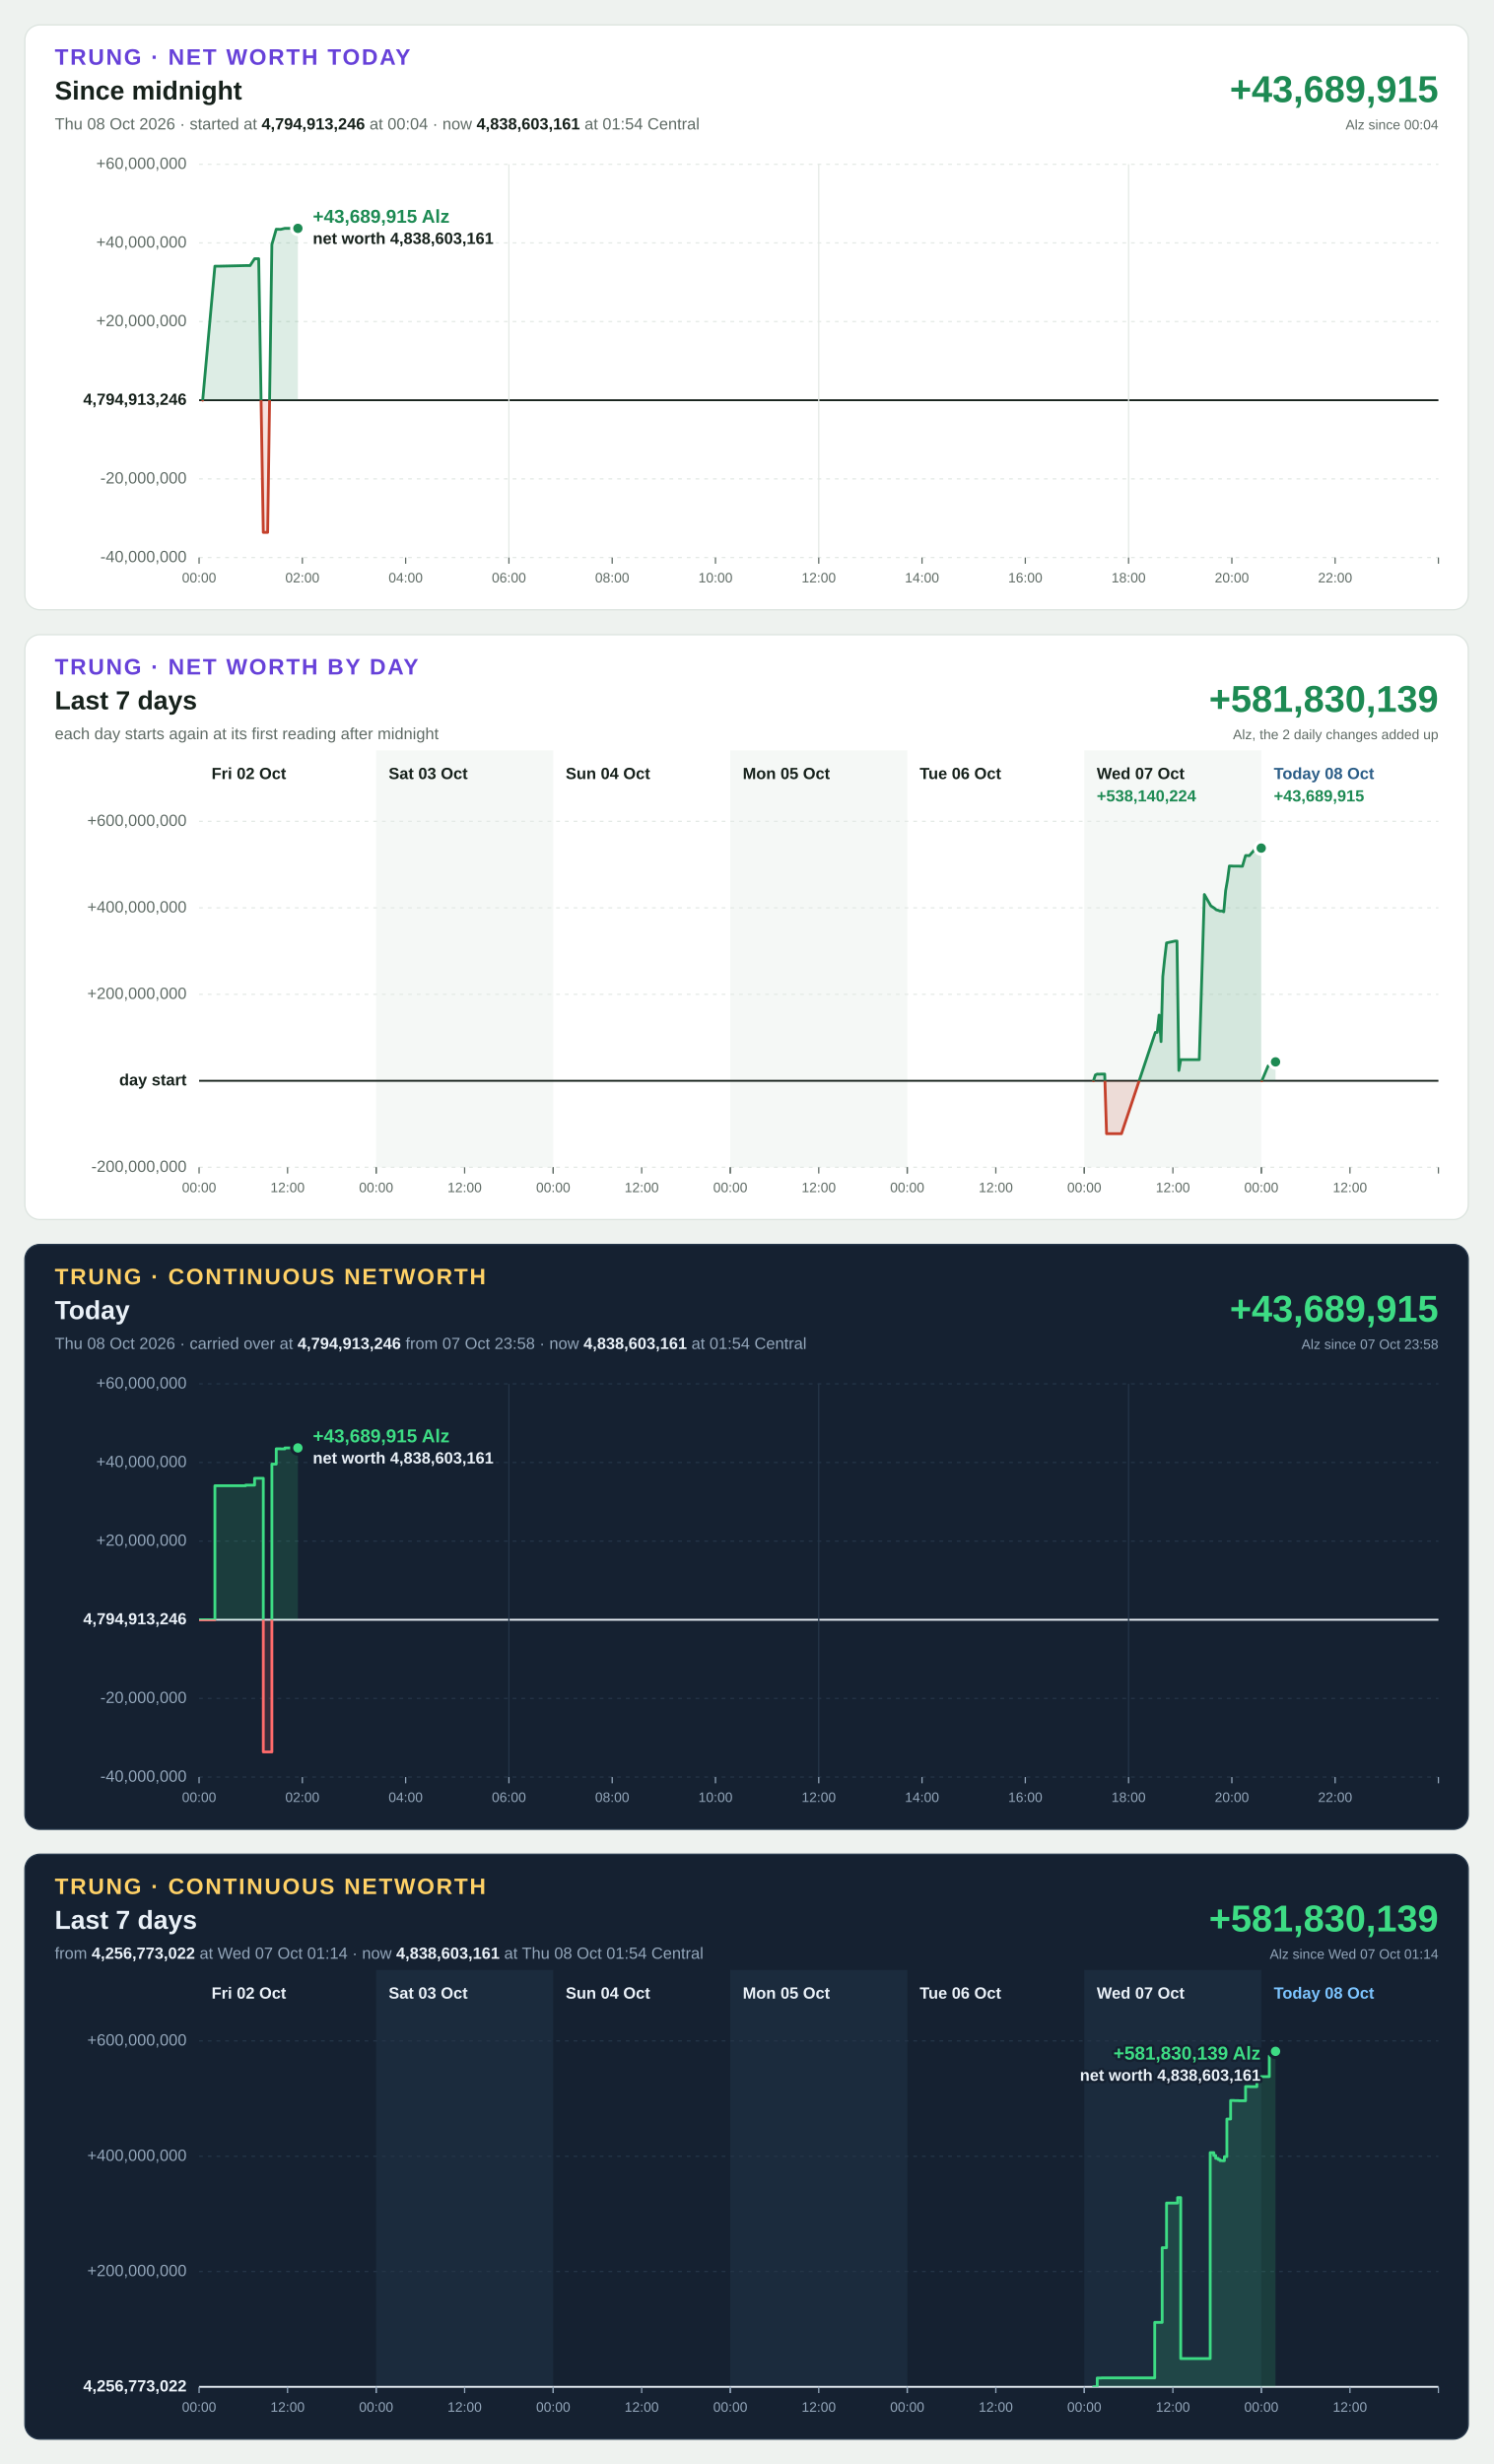
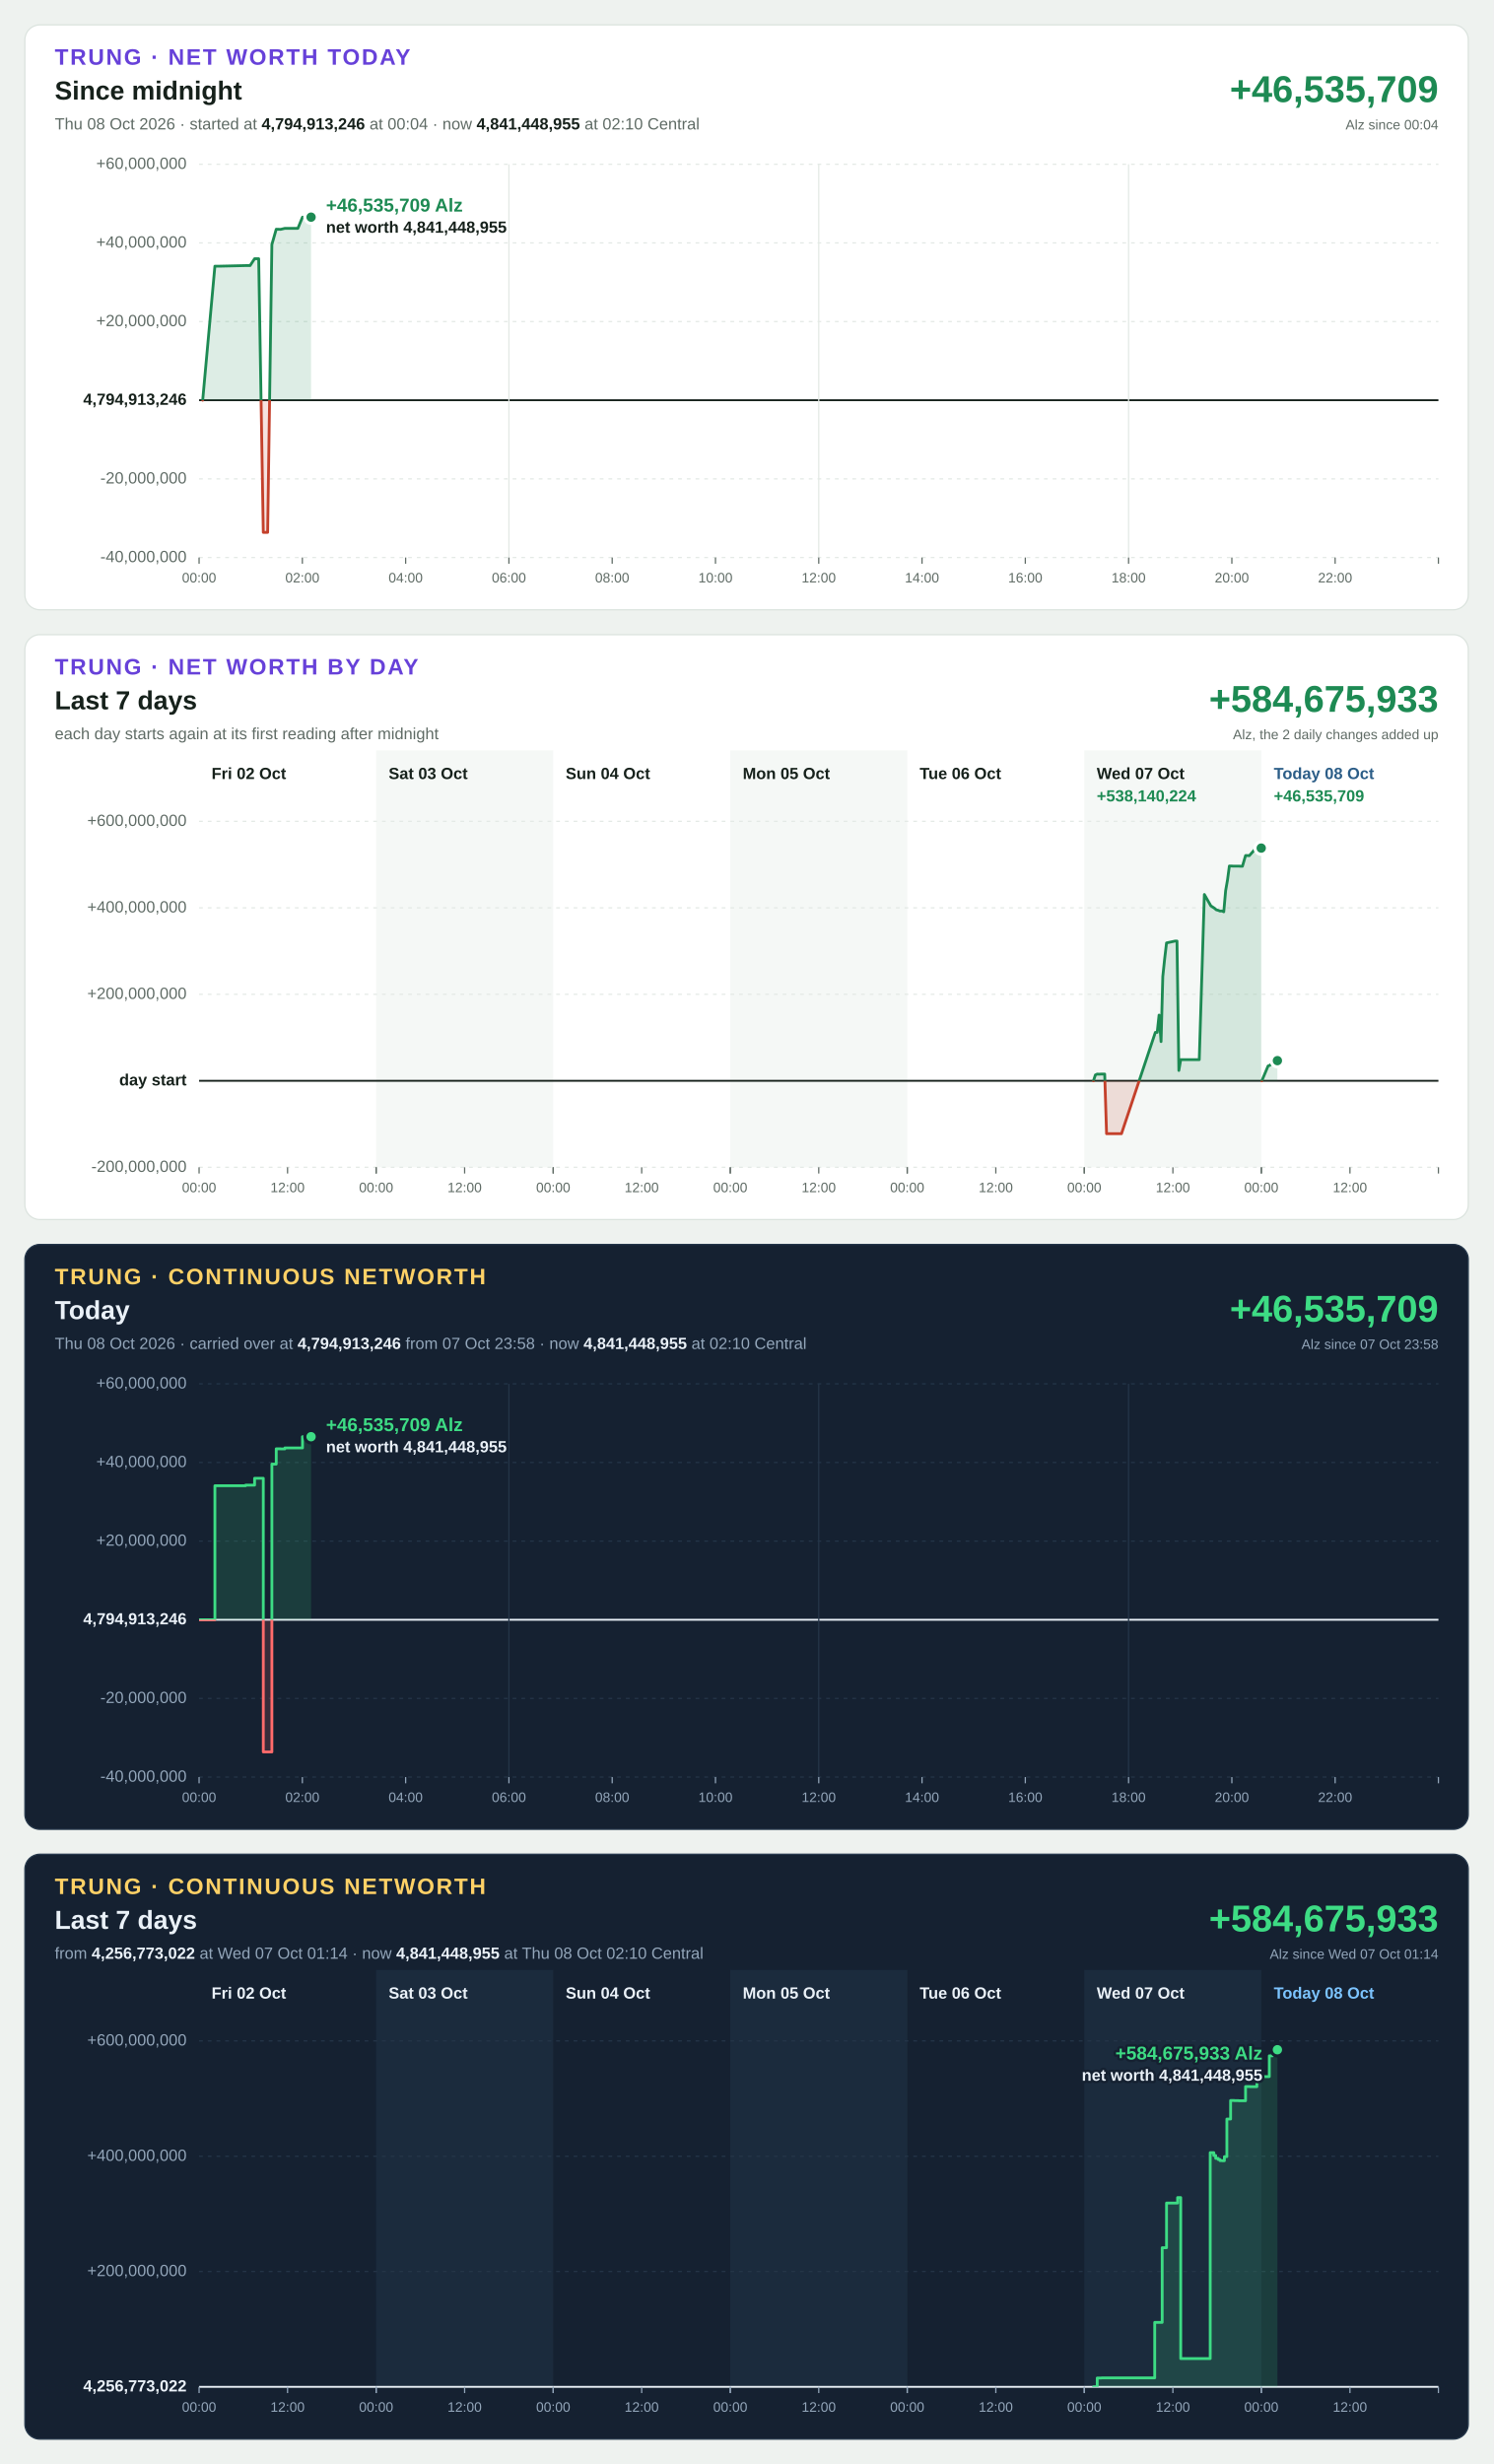
<svg xmlns="http://www.w3.org/2000/svg" width="1200" height="1980" viewBox="0 0 1200 1980" font-family="Segoe UI, Helvetica Neue, Arial, sans-serif" font-size="13" style="font-variant-numeric: tabular-nums">
  <rect width="1200" height="1980" fill="#eef2ef" />
  <g transform="translate(20,20)">
    <rect width="1160" height="470" rx="12" fill="#ffffff" stroke="#dbe3de" />
    <text x="24" y="32" font-size="18" font-weight="700" letter-spacing="1.4" fill="#6741d9">TRUNG · NET WORTH TODAY</text>
    <text x="24" y="60" font-size="21" font-weight="700" fill="#16211b">Since midnight</text>
-     <text x="24" y="84" fill="#5f6b65">Thu 08 Oct 2026 · started at <tspan font-weight="700" fill="#16211b">4,794,913,246</tspan> at 00:04 · now <tspan font-weight="700" fill="#16211b">4,838,603,161</tspan> at 01:54 Central</text>
-     <text x="1136" y="62" font-size="30" font-weight="700" text-anchor="end" fill="#1d8a53">+43,689,915</text>
+     <text x="24" y="84" fill="#5f6b65">Thu 08 Oct 2026 · started at <tspan font-weight="700" fill="#16211b">4,794,913,246</tspan> at 00:04 · now <tspan font-weight="700" fill="#16211b">4,841,448,955</tspan> at 02:10 Central</text>
+     <text x="1136" y="62" font-size="30" font-weight="700" text-anchor="end" fill="#1d8a53">+46,535,709</text>
    <text x="1136" y="84" font-size="11" text-anchor="end" fill="#5f6b65">Alz since 00:04</text>
    <line x1="140" x2="1136" y1="428.0" y2="428.0" stroke="#e3e9e5" stroke-width="1" stroke-dasharray="3 4" />
    <text x="130" y="428.0" text-anchor="end" dominant-baseline="middle" font-weight="400" fill="#5f6b65">-40,000,000</text>
    <line x1="140" x2="1136" y1="364.8" y2="364.8" stroke="#e3e9e5" stroke-width="1" stroke-dasharray="3 4" />
    <text x="130" y="364.8" text-anchor="end" dominant-baseline="middle" font-weight="400" fill="#5f6b65">-20,000,000</text>
    <line x1="140" x2="1136" y1="301.6" y2="301.6" stroke="#16211b" stroke-width="1.5" />
    <text x="130" y="301.6" text-anchor="end" dominant-baseline="middle" font-weight="700" fill="#16211b">4,794,913,246</text>
    <line x1="140" x2="1136" y1="238.4" y2="238.4" stroke="#e3e9e5" stroke-width="1" stroke-dasharray="3 4" />
    <text x="130" y="238.4" text-anchor="end" dominant-baseline="middle" font-weight="400" fill="#5f6b65">+20,000,000</text>
    <line x1="140" x2="1136" y1="175.2" y2="175.2" stroke="#e3e9e5" stroke-width="1" stroke-dasharray="3 4" />
    <text x="130" y="175.2" text-anchor="end" dominant-baseline="middle" font-weight="400" fill="#5f6b65">+40,000,000</text>
    <line x1="140" x2="1136" y1="112.0" y2="112.0" stroke="#e3e9e5" stroke-width="1" stroke-dasharray="3 4" />
    <text x="130" y="112.0" text-anchor="end" dominant-baseline="middle" font-weight="400" fill="#5f6b65">+60,000,000</text>
    <line x1="140.0" x2="140.0" y1="428" y2="433" stroke="#5f6b65" stroke-width="1" />
    <text x="140.0" y="448" font-size="11" text-anchor="middle" fill="#5f6b65">00:00</text>
    <line x1="223.0" x2="223.0" y1="428" y2="433" stroke="#5f6b65" stroke-width="1" />
    <text x="223.0" y="448" font-size="11" text-anchor="middle" fill="#5f6b65">02:00</text>
    <line x1="306.0" x2="306.0" y1="428" y2="433" stroke="#5f6b65" stroke-width="1" />
    <text x="306.0" y="448" font-size="11" text-anchor="middle" fill="#5f6b65">04:00</text>
    <line x1="389.0" x2="389.0" y1="112" y2="428" stroke="#e3e9e5" stroke-width="1" />
    <line x1="389.0" x2="389.0" y1="428" y2="433" stroke="#5f6b65" stroke-width="1" />
    <text x="389.0" y="448" font-size="11" text-anchor="middle" fill="#5f6b65">06:00</text>
    <line x1="472.0" x2="472.0" y1="428" y2="433" stroke="#5f6b65" stroke-width="1" />
    <text x="472.0" y="448" font-size="11" text-anchor="middle" fill="#5f6b65">08:00</text>
    <line x1="555.0" x2="555.0" y1="428" y2="433" stroke="#5f6b65" stroke-width="1" />
    <text x="555.0" y="448" font-size="11" text-anchor="middle" fill="#5f6b65">10:00</text>
    <line x1="638.0" x2="638.0" y1="112" y2="428" stroke="#e3e9e5" stroke-width="1" />
    <line x1="638.0" x2="638.0" y1="428" y2="433" stroke="#5f6b65" stroke-width="1" />
    <text x="638.0" y="448" font-size="11" text-anchor="middle" fill="#5f6b65">12:00</text>
    <line x1="721.0" x2="721.0" y1="428" y2="433" stroke="#5f6b65" stroke-width="1" />
    <text x="721.0" y="448" font-size="11" text-anchor="middle" fill="#5f6b65">14:00</text>
    <line x1="804.0" x2="804.0" y1="428" y2="433" stroke="#5f6b65" stroke-width="1" />
    <text x="804.0" y="448" font-size="11" text-anchor="middle" fill="#5f6b65">16:00</text>
    <line x1="887.0" x2="887.0" y1="112" y2="428" stroke="#e3e9e5" stroke-width="1" />
    <line x1="887.0" x2="887.0" y1="428" y2="433" stroke="#5f6b65" stroke-width="1" />
    <text x="887.0" y="448" font-size="11" text-anchor="middle" fill="#5f6b65">18:00</text>
    <line x1="970.0" x2="970.0" y1="428" y2="433" stroke="#5f6b65" stroke-width="1" />
    <text x="970.0" y="448" font-size="11" text-anchor="middle" fill="#5f6b65">20:00</text>
    <line x1="1053.0" x2="1053.0" y1="428" y2="433" stroke="#5f6b65" stroke-width="1" />
    <text x="1053.0" y="448" font-size="11" text-anchor="middle" fill="#5f6b65">22:00</text>
    <line x1="1136.0" x2="1136.0" y1="428" y2="433" stroke="#5f6b65" stroke-width="1" />
    <defs>
-       <path id="shape-today" d="M142.9 301.6L142.9 301.6L152.7 193.9L156.2 193.9L177.4 193.4L181.0 193.4L184.6 187.9L187.9 187.9L191.6 407.8L195.1 407.8L198.5 176.5L202.0 164.2L205.6 164.3L208.9 163.5L212.6 163.5L216.2 163.5L219.4 163.5L219.4 301.6Z" />
-       <path id="line-today" d="M142.9 301.6L152.7 193.9L156.2 193.9L177.4 193.4L181.0 193.4L184.6 187.9L187.9 187.9L191.6 407.8L195.1 407.8L198.5 176.5L202.0 164.2L205.6 164.3L208.9 163.5L212.6 163.5L216.2 163.5L219.4 163.5" />
+       <path id="shape-today" d="M142.9 301.6L142.9 301.6L152.7 193.9L156.2 193.9L177.4 193.4L181.0 193.4L184.6 187.9L187.9 187.9L191.6 407.8L195.1 407.8L198.5 176.5L202.0 164.2L205.6 164.3L208.9 163.5L212.6 163.5L216.2 163.5L219.4 163.5L223.1 154.5L226.6 154.5L230.0 154.5L230.0 301.6Z" />
+       <path id="line-today" d="M142.9 301.6L152.7 193.9L156.2 193.9L177.4 193.4L181.0 193.4L184.6 187.9L187.9 187.9L191.6 407.8L195.1 407.8L198.5 176.5L202.0 164.2L205.6 164.3L208.9 163.5L212.6 163.5L216.2 163.5L219.4 163.5L223.1 154.5L226.6 154.5L230.0 154.5" />
      <clipPath id="up-today">
        <rect x="140" y="112" width="996" height="189.6" />
      </clipPath>
      <clipPath id="down-today">
        <rect x="140" y="301.6" width="996" height="126.4" />
      </clipPath>
    </defs>
    <use href="#shape-today" fill="#1d8a53" fill-opacity="0.15" clip-path="url(#up-today)" />
    <use href="#line-today" fill="none" stroke="#1d8a53" stroke-width="2.25" stroke-linejoin="round" stroke-linecap="round" clip-path="url(#up-today)" />
    <use href="#shape-today" fill="#c4402b" fill-opacity="0.15" clip-path="url(#down-today)" />
    <use href="#line-today" fill="none" stroke="#c4402b" stroke-width="2.25" stroke-linejoin="round" stroke-linecap="round" clip-path="url(#down-today)" />
-     <circle cx="219.4" cy="163.5" r="5" fill="#1d8a53" stroke="#ffffff" stroke-width="2.5" />
-     <text x="231.4" y="159.0" text-anchor="start" font-size="15" font-weight="700" fill="#1d8a53" stroke="#ffffff" stroke-width="4" stroke-linejoin="round" paint-order="stroke">+43,689,915 Alz</text>
-     <text x="231.4" y="176.0" text-anchor="start" font-size="13" font-weight="600" fill="#16211b" stroke="#ffffff" stroke-width="4" stroke-linejoin="round" paint-order="stroke">net worth 4,838,603,161</text>
+     <circle cx="230.0" cy="154.5" r="5" fill="#1d8a53" stroke="#ffffff" stroke-width="2.5" />
+     <text x="242.0" y="150.0" text-anchor="start" font-size="15" font-weight="700" fill="#1d8a53" stroke="#ffffff" stroke-width="4" stroke-linejoin="round" paint-order="stroke">+46,535,709 Alz</text>
+     <text x="242.0" y="167.0" text-anchor="start" font-size="13" font-weight="600" fill="#16211b" stroke="#ffffff" stroke-width="4" stroke-linejoin="round" paint-order="stroke">net worth 4,841,448,955</text>
  </g>
  <g transform="translate(20,510)">
    <rect width="1160" height="470" rx="12" fill="#ffffff" stroke="#dbe3de" />
    <text x="24" y="32" font-size="18" font-weight="700" letter-spacing="1.4" fill="#6741d9">TRUNG · NET WORTH BY DAY</text>
    <text x="24" y="60" font-size="21" font-weight="700" fill="#16211b">Last 7 days</text>
    <text x="24" y="84" fill="#5f6b65">each day starts again at its first reading after midnight</text>
-     <text x="1136" y="62" font-size="30" font-weight="700" text-anchor="end" fill="#1d8a53">+581,830,139</text>
+     <text x="1136" y="62" font-size="30" font-weight="700" text-anchor="end" fill="#1d8a53">+584,675,933</text>
    <text x="1136" y="84" font-size="11" text-anchor="end" fill="#5f6b65">Alz, the 2 daily changes added up</text>
    <rect x="282.3" y="93" width="142.3" height="335" fill="#f5f8f6" />
    <rect x="566.9" y="93" width="142.3" height="335" fill="#f5f8f6" />
    <rect x="851.4" y="93" width="142.3" height="335" fill="#f5f8f6" />
    <line x1="140" x2="1136" y1="428.0" y2="428.0" stroke="#e3e9e5" stroke-width="1" stroke-dasharray="3 4" />
    <text x="130" y="428.0" text-anchor="end" dominant-baseline="middle" font-weight="400" fill="#5f6b65">-200,000,000</text>
    <line x1="140" x2="1136" y1="358.5" y2="358.5" stroke="#16211b" stroke-width="1.5" />
    <text x="130" y="358.5" text-anchor="end" dominant-baseline="middle" font-weight="700" fill="#16211b">day start</text>
    <line x1="140" x2="1136" y1="289.0" y2="289.0" stroke="#e3e9e5" stroke-width="1" stroke-dasharray="3 4" />
    <text x="130" y="289.0" text-anchor="end" dominant-baseline="middle" font-weight="400" fill="#5f6b65">+200,000,000</text>
    <line x1="140" x2="1136" y1="219.5" y2="219.5" stroke="#e3e9e5" stroke-width="1" stroke-dasharray="3 4" />
    <text x="130" y="219.5" text-anchor="end" dominant-baseline="middle" font-weight="400" fill="#5f6b65">+400,000,000</text>
    <line x1="140" x2="1136" y1="150.0" y2="150.0" stroke="#e3e9e5" stroke-width="1" stroke-dasharray="3 4" />
    <text x="130" y="150.0" text-anchor="end" dominant-baseline="middle" font-weight="400" fill="#5f6b65">+600,000,000</text>
    <text x="150.0" y="116" font-weight="700" fill="#16211b">Fri 02 Oct</text>
    <line x1="140.0" x2="140.0" y1="428" y2="433" stroke="#5f6b65" stroke-width="1" />
    <text x="140.0" y="448" font-size="11" text-anchor="middle" fill="#5f6b65">00:00</text>
    <line x1="211.1" x2="211.1" y1="428" y2="433" stroke="#5f6b65" stroke-width="1" />
    <text x="211.1" y="448" font-size="11" text-anchor="middle" fill="#5f6b65">12:00</text>
    <line x1="282.3" x2="282.3" y1="428" y2="433" stroke="#5f6b65" stroke-width="1" />
    <text x="292.3" y="116" font-weight="700" fill="#16211b">Sat 03 Oct</text>
    <line x1="282.3" x2="282.3" y1="428" y2="433" stroke="#5f6b65" stroke-width="1" />
    <text x="282.3" y="448" font-size="11" text-anchor="middle" fill="#5f6b65">00:00</text>
    <line x1="353.4" x2="353.4" y1="428" y2="433" stroke="#5f6b65" stroke-width="1" />
    <text x="353.4" y="448" font-size="11" text-anchor="middle" fill="#5f6b65">12:00</text>
    <line x1="424.6" x2="424.6" y1="428" y2="433" stroke="#5f6b65" stroke-width="1" />
    <text x="434.6" y="116" font-weight="700" fill="#16211b">Sun 04 Oct</text>
    <line x1="424.6" x2="424.6" y1="428" y2="433" stroke="#5f6b65" stroke-width="1" />
    <text x="424.6" y="448" font-size="11" text-anchor="middle" fill="#5f6b65">00:00</text>
    <line x1="495.7" x2="495.7" y1="428" y2="433" stroke="#5f6b65" stroke-width="1" />
    <text x="495.7" y="448" font-size="11" text-anchor="middle" fill="#5f6b65">12:00</text>
    <line x1="566.9" x2="566.9" y1="428" y2="433" stroke="#5f6b65" stroke-width="1" />
    <text x="576.9" y="116" font-weight="700" fill="#16211b">Mon 05 Oct</text>
    <line x1="566.9" x2="566.9" y1="428" y2="433" stroke="#5f6b65" stroke-width="1" />
    <text x="566.9" y="448" font-size="11" text-anchor="middle" fill="#5f6b65">00:00</text>
    <line x1="638.0" x2="638.0" y1="428" y2="433" stroke="#5f6b65" stroke-width="1" />
    <text x="638.0" y="448" font-size="11" text-anchor="middle" fill="#5f6b65">12:00</text>
    <line x1="709.1" x2="709.1" y1="428" y2="433" stroke="#5f6b65" stroke-width="1" />
    <text x="719.1" y="116" font-weight="700" fill="#16211b">Tue 06 Oct</text>
    <line x1="709.1" x2="709.1" y1="428" y2="433" stroke="#5f6b65" stroke-width="1" />
    <text x="709.1" y="448" font-size="11" text-anchor="middle" fill="#5f6b65">00:00</text>
    <line x1="780.3" x2="780.3" y1="428" y2="433" stroke="#5f6b65" stroke-width="1" />
    <text x="780.3" y="448" font-size="11" text-anchor="middle" fill="#5f6b65">12:00</text>
    <line x1="851.4" x2="851.4" y1="428" y2="433" stroke="#5f6b65" stroke-width="1" />
    <text x="861.4" y="116" font-weight="700" fill="#16211b">Wed 07 Oct</text>
    <line x1="851.4" x2="851.4" y1="428" y2="433" stroke="#5f6b65" stroke-width="1" />
    <text x="851.4" y="448" font-size="11" text-anchor="middle" fill="#5f6b65">00:00</text>
    <line x1="922.6" x2="922.6" y1="428" y2="433" stroke="#5f6b65" stroke-width="1" />
    <text x="922.6" y="448" font-size="11" text-anchor="middle" fill="#5f6b65">12:00</text>
    <line x1="993.7" x2="993.7" y1="428" y2="433" stroke="#5f6b65" stroke-width="1" />
    <text x="861.4" y="134" font-weight="700" fill="#1d8a53">+538,140,224</text>
    <defs>
      <path id="shape-day5" d="M858.8 358.5L858.8 358.5L860.3 353.8L861.8 353.1L863.3 353.2L864.8 353.1L866.3 353.1L867.8 353.1L869.3 401.0L870.8 401.0L872.3 401.0L873.8 401.0L875.3 401.0L876.8 401.0L878.3 401.0L879.8 401.0L881.3 401.0L908.5 319.6L910.0 319.6L911.5 305.7L913.1 327.0L914.5 274.7L916.0 260.4L917.5 247.7L924.4 246.2L925.9 246.2L927.4 350.2L928.9 341.5L930.4 341.5L931.9 341.5L933.4 341.5L934.9 341.5L936.4 341.5L937.9 341.5L939.3 341.5L940.8 341.5L942.3 341.5L943.8 341.5L947.9 208.8L953.1 217.9L956.0 219.8L957.5 221.1L959.0 221.5L960.5 222.1L962.0 222.0L963.5 222.7L965.0 205.7L966.5 197.1L968.0 185.9L969.5 185.9L971.0 186.0L972.5 186.0L974.0 186.0L975.5 186.0L977.1 186.1L978.5 186.1L981.0 177.5L982.5 177.5L984.0 177.6L989.1 171.9L990.6 172.0L992.1 172.3L993.6 171.5L993.6 358.5Z" />
      <path id="line-day5" d="M858.8 358.5L860.3 353.8L861.8 353.1L863.3 353.2L864.8 353.1L866.3 353.1L867.8 353.1L869.3 401.0L870.8 401.0L872.3 401.0L873.8 401.0L875.3 401.0L876.8 401.0L878.3 401.0L879.8 401.0L881.3 401.0L908.5 319.6L910.0 319.6L911.5 305.7L913.1 327.0L914.5 274.7L916.0 260.4L917.5 247.7L924.4 246.2L925.9 246.2L927.4 350.2L928.9 341.5L930.4 341.5L931.9 341.5L933.4 341.5L934.9 341.5L936.4 341.5L937.9 341.5L939.3 341.5L940.8 341.5L942.3 341.5L943.8 341.5L947.9 208.8L953.1 217.9L956.0 219.8L957.5 221.1L959.0 221.5L960.5 222.1L962.0 222.0L963.5 222.7L965.0 205.7L966.5 197.1L968.0 185.9L969.5 185.9L971.0 186.0L972.5 186.0L974.0 186.0L975.5 186.0L977.1 186.1L978.5 186.1L981.0 177.5L982.5 177.5L984.0 177.6L989.1 171.9L990.6 172.0L992.1 172.3L993.6 171.5" />
      <clipPath id="up-day5">
        <rect x="140" y="150" width="996" height="208.5" />
      </clipPath>
      <clipPath id="down-day5">
        <rect x="140" y="358.5" width="996" height="69.5" />
      </clipPath>
    </defs>
    <use href="#shape-day5" fill="#1d8a53" fill-opacity="0.15" clip-path="url(#up-day5)" />
    <use href="#line-day5" fill="none" stroke="#1d8a53" stroke-width="2.25" stroke-linejoin="round" stroke-linecap="round" clip-path="url(#up-day5)" />
    <use href="#shape-day5" fill="#c4402b" fill-opacity="0.15" clip-path="url(#down-day5)" />
    <use href="#line-day5" fill="none" stroke="#c4402b" stroke-width="2.25" stroke-linejoin="round" stroke-linecap="round" clip-path="url(#down-day5)" />
    <circle cx="993.6" cy="171.5" r="5" fill="#1d8a53" stroke="#ffffff" stroke-width="2.5" />
    <text x="1003.7" y="116" font-weight="700" fill="#2b5d87">Today 08 Oct</text>
    <line x1="993.7" x2="993.7" y1="428" y2="433" stroke="#5f6b65" stroke-width="1" />
    <text x="993.7" y="448" font-size="11" text-anchor="middle" fill="#5f6b65">00:00</text>
    <line x1="1064.9" x2="1064.9" y1="428" y2="433" stroke="#5f6b65" stroke-width="1" />
    <text x="1064.9" y="448" font-size="11" text-anchor="middle" fill="#5f6b65">12:00</text>
    <line x1="1136.0" x2="1136.0" y1="428" y2="433" stroke="#5f6b65" stroke-width="1" />
-     <text x="1003.7" y="134" font-weight="700" fill="#1d8a53">+43,689,915</text>
-     <defs>
-       <path id="shape-day6" d="M994.1 358.5L994.1 358.5L999.1 346.6L1000.6 346.0L1002.1 344.7L1003.6 343.3L1005.1 343.3L1005.1 358.5Z" />
-       <path id="line-day6" d="M994.1 358.5L999.1 346.6L1000.6 346.0L1002.1 344.7L1003.6 343.3L1005.1 343.3" />
+     <text x="1003.7" y="134" font-weight="700" fill="#1d8a53">+46,535,709</text>
+     <defs>
+       <path id="shape-day6" d="M994.1 358.5L994.1 358.5L999.1 346.6L1000.6 346.0L1002.1 344.7L1003.6 343.3L1005.1 343.3L1006.6 342.3L1006.6 358.5Z" />
+       <path id="line-day6" d="M994.1 358.5L999.1 346.6L1000.6 346.0L1002.1 344.7L1003.6 343.3L1005.1 343.3L1006.6 342.3" />
      <clipPath id="up-day6">
        <rect x="140" y="150" width="996" height="208.5" />
      </clipPath>
      <clipPath id="down-day6">
        <rect x="140" y="358.5" width="996" height="69.5" />
      </clipPath>
    </defs>
    <use href="#shape-day6" fill="#1d8a53" fill-opacity="0.15" clip-path="url(#up-day6)" />
    <use href="#line-day6" fill="none" stroke="#1d8a53" stroke-width="2.25" stroke-linejoin="round" stroke-linecap="round" clip-path="url(#up-day6)" />
    <use href="#shape-day6" fill="#c4402b" fill-opacity="0.15" clip-path="url(#down-day6)" />
    <use href="#line-day6" fill="none" stroke="#c4402b" stroke-width="2.25" stroke-linejoin="round" stroke-linecap="round" clip-path="url(#down-day6)" />
-     <circle cx="1005.1" cy="343.3" r="5" fill="#1d8a53" stroke="#ffffff" stroke-width="2.5" />
+     <circle cx="1006.6" cy="342.3" r="5" fill="#1d8a53" stroke="#ffffff" stroke-width="2.5" />
  </g>
  <g transform="translate(20,1000)">
    <rect width="1160" height="470" rx="12" fill="#152131" stroke="#24364a" />
    <text x="24" y="32" font-size="18" font-weight="700" letter-spacing="1.4" fill="#ffd166">TRUNG · CONTINUOUS NETWORTH</text>
    <text x="24" y="60" font-size="21" font-weight="700" fill="#eaf1f8">Today</text>
-     <text x="24" y="84" fill="#93a6ba">Thu 08 Oct 2026 · carried over at <tspan font-weight="700" fill="#eaf1f8">4,794,913,246</tspan> from 07 Oct 23:58 · now <tspan font-weight="700" fill="#eaf1f8">4,838,603,161</tspan> at 01:54 Central</text>
-     <text x="1136" y="62" font-size="30" font-weight="700" text-anchor="end" fill="#3ddc84">+43,689,915</text>
+     <text x="24" y="84" fill="#93a6ba">Thu 08 Oct 2026 · carried over at <tspan font-weight="700" fill="#eaf1f8">4,794,913,246</tspan> from 07 Oct 23:58 · now <tspan font-weight="700" fill="#eaf1f8">4,841,448,955</tspan> at 02:10 Central</text>
+     <text x="1136" y="62" font-size="30" font-weight="700" text-anchor="end" fill="#3ddc84">+46,535,709</text>
    <text x="1136" y="84" font-size="11" text-anchor="end" fill="#93a6ba">Alz since 07 Oct 23:58</text>
    <line x1="140" x2="1136" y1="428.0" y2="428.0" stroke="#243548" stroke-width="1" stroke-dasharray="3 4" />
    <text x="130" y="428.0" text-anchor="end" dominant-baseline="middle" font-weight="400" fill="#93a6ba">-40,000,000</text>
    <line x1="140" x2="1136" y1="364.8" y2="364.8" stroke="#243548" stroke-width="1" stroke-dasharray="3 4" />
    <text x="130" y="364.8" text-anchor="end" dominant-baseline="middle" font-weight="400" fill="#93a6ba">-20,000,000</text>
    <line x1="140" x2="1136" y1="301.6" y2="301.6" stroke="#eaf1f8" stroke-width="1.5" />
    <text x="130" y="301.6" text-anchor="end" dominant-baseline="middle" font-weight="700" fill="#eaf1f8">4,794,913,246</text>
    <line x1="140" x2="1136" y1="238.4" y2="238.4" stroke="#243548" stroke-width="1" stroke-dasharray="3 4" />
    <text x="130" y="238.4" text-anchor="end" dominant-baseline="middle" font-weight="400" fill="#93a6ba">+20,000,000</text>
    <line x1="140" x2="1136" y1="175.2" y2="175.2" stroke="#243548" stroke-width="1" stroke-dasharray="3 4" />
    <text x="130" y="175.2" text-anchor="end" dominant-baseline="middle" font-weight="400" fill="#93a6ba">+40,000,000</text>
    <line x1="140" x2="1136" y1="112.0" y2="112.0" stroke="#243548" stroke-width="1" stroke-dasharray="3 4" />
    <text x="130" y="112.0" text-anchor="end" dominant-baseline="middle" font-weight="400" fill="#93a6ba">+60,000,000</text>
    <line x1="140.0" x2="140.0" y1="428" y2="433" stroke="#93a6ba" stroke-width="1" />
    <text x="140.0" y="448" font-size="11" text-anchor="middle" fill="#93a6ba">00:00</text>
    <line x1="223.0" x2="223.0" y1="428" y2="433" stroke="#93a6ba" stroke-width="1" />
    <text x="223.0" y="448" font-size="11" text-anchor="middle" fill="#93a6ba">02:00</text>
    <line x1="306.0" x2="306.0" y1="428" y2="433" stroke="#93a6ba" stroke-width="1" />
    <text x="306.0" y="448" font-size="11" text-anchor="middle" fill="#93a6ba">04:00</text>
    <line x1="389.0" x2="389.0" y1="112" y2="428" stroke="#243548" stroke-width="1" />
    <line x1="389.0" x2="389.0" y1="428" y2="433" stroke="#93a6ba" stroke-width="1" />
    <text x="389.0" y="448" font-size="11" text-anchor="middle" fill="#93a6ba">06:00</text>
    <line x1="472.0" x2="472.0" y1="428" y2="433" stroke="#93a6ba" stroke-width="1" />
    <text x="472.0" y="448" font-size="11" text-anchor="middle" fill="#93a6ba">08:00</text>
    <line x1="555.0" x2="555.0" y1="428" y2="433" stroke="#93a6ba" stroke-width="1" />
    <text x="555.0" y="448" font-size="11" text-anchor="middle" fill="#93a6ba">10:00</text>
    <line x1="638.0" x2="638.0" y1="112" y2="428" stroke="#243548" stroke-width="1" />
    <line x1="638.0" x2="638.0" y1="428" y2="433" stroke="#93a6ba" stroke-width="1" />
    <text x="638.0" y="448" font-size="11" text-anchor="middle" fill="#93a6ba">12:00</text>
    <line x1="721.0" x2="721.0" y1="428" y2="433" stroke="#93a6ba" stroke-width="1" />
    <text x="721.0" y="448" font-size="11" text-anchor="middle" fill="#93a6ba">14:00</text>
    <line x1="804.0" x2="804.0" y1="428" y2="433" stroke="#93a6ba" stroke-width="1" />
    <text x="804.0" y="448" font-size="11" text-anchor="middle" fill="#93a6ba">16:00</text>
    <line x1="887.0" x2="887.0" y1="112" y2="428" stroke="#243548" stroke-width="1" />
    <line x1="887.0" x2="887.0" y1="428" y2="433" stroke="#93a6ba" stroke-width="1" />
    <text x="887.0" y="448" font-size="11" text-anchor="middle" fill="#93a6ba">18:00</text>
    <line x1="970.0" x2="970.0" y1="428" y2="433" stroke="#93a6ba" stroke-width="1" />
    <text x="970.0" y="448" font-size="11" text-anchor="middle" fill="#93a6ba">20:00</text>
    <line x1="1053.0" x2="1053.0" y1="428" y2="433" stroke="#93a6ba" stroke-width="1" />
    <text x="1053.0" y="448" font-size="11" text-anchor="middle" fill="#93a6ba">22:00</text>
    <line x1="1136.0" x2="1136.0" y1="428" y2="433" stroke="#93a6ba" stroke-width="1" />
    <defs>
-       <path id="shape-flow-today" d="M140.0 301.6L140.0 301.6L152.7 301.6L152.7 193.9L177.4 193.9L177.4 193.4L184.6 193.4L184.6 187.9L191.6 187.9L191.6 407.8L198.5 407.8L198.5 176.5L202.0 176.5L202.0 164.2L205.6 164.2L205.6 164.3L208.9 164.3L208.9 163.5L212.6 163.5L212.6 163.5L216.2 163.5L216.2 163.5L219.4 163.5L219.4 163.5L219.4 301.6Z" />
-       <path id="line-flow-today" d="M140.0 301.6L152.7 301.6L152.7 193.9L177.4 193.9L177.4 193.4L184.6 193.4L184.6 187.9L191.6 187.9L191.6 407.8L198.5 407.8L198.5 176.5L202.0 176.5L202.0 164.2L205.6 164.2L205.6 164.3L208.9 164.3L208.9 163.5L212.6 163.5L212.6 163.5L216.2 163.5L216.2 163.5L219.4 163.5L219.4 163.5" />
+       <path id="shape-flow-today" d="M140.0 301.6L140.0 301.6L152.7 301.6L152.7 193.9L177.4 193.9L177.4 193.4L184.6 193.4L184.6 187.9L191.6 187.9L191.6 407.8L198.5 407.8L198.5 176.5L202.0 176.5L202.0 164.2L205.6 164.2L205.6 164.3L208.9 164.3L208.9 163.5L212.6 163.5L212.6 163.5L216.2 163.5L216.2 163.5L223.1 163.5L223.1 154.5L226.6 154.5L226.6 154.5L230.0 154.5L230.0 154.5L230.0 301.6Z" />
+       <path id="line-flow-today" d="M140.0 301.6L152.7 301.6L152.7 193.9L177.4 193.9L177.4 193.4L184.6 193.4L184.6 187.9L191.6 187.9L191.6 407.8L198.5 407.8L198.5 176.5L202.0 176.5L202.0 164.2L205.6 164.2L205.6 164.3L208.9 164.3L208.9 163.5L212.6 163.5L212.6 163.5L216.2 163.5L216.2 163.5L223.1 163.5L223.1 154.5L226.6 154.5L226.6 154.5L230.0 154.5L230.0 154.5" />
      <clipPath id="up-flow-today">
        <rect x="140" y="112" width="996" height="189.6" />
      </clipPath>
      <clipPath id="down-flow-today">
        <rect x="140" y="301.6" width="996" height="126.4" />
      </clipPath>
    </defs>
    <use href="#shape-flow-today" fill="#3ddc84" fill-opacity="0.15" clip-path="url(#up-flow-today)" />
    <use href="#line-flow-today" fill="none" stroke="#3ddc84" stroke-width="2.25" stroke-linejoin="round" stroke-linecap="round" clip-path="url(#up-flow-today)" />
    <use href="#shape-flow-today" fill="#ff6b6b" fill-opacity="0.15" clip-path="url(#down-flow-today)" />
    <use href="#line-flow-today" fill="none" stroke="#ff6b6b" stroke-width="2.25" stroke-linejoin="round" stroke-linecap="round" clip-path="url(#down-flow-today)" />
-     <circle cx="219.4" cy="163.5" r="5" fill="#3ddc84" stroke="#152131" stroke-width="2.5" />
-     <text x="231.4" y="159.0" text-anchor="start" font-size="15" font-weight="700" fill="#3ddc84" stroke="#152131" stroke-width="4" stroke-linejoin="round" paint-order="stroke">+43,689,915 Alz</text>
-     <text x="231.4" y="176.0" text-anchor="start" font-size="13" font-weight="600" fill="#eaf1f8" stroke="#152131" stroke-width="4" stroke-linejoin="round" paint-order="stroke">net worth 4,838,603,161</text>
+     <circle cx="230.0" cy="154.5" r="5" fill="#3ddc84" stroke="#152131" stroke-width="2.5" />
+     <text x="242.0" y="150.0" text-anchor="start" font-size="15" font-weight="700" fill="#3ddc84" stroke="#152131" stroke-width="4" stroke-linejoin="round" paint-order="stroke">+46,535,709 Alz</text>
+     <text x="242.0" y="167.0" text-anchor="start" font-size="13" font-weight="600" fill="#eaf1f8" stroke="#152131" stroke-width="4" stroke-linejoin="round" paint-order="stroke">net worth 4,841,448,955</text>
  </g>
  <g transform="translate(20,1490)">
    <rect width="1160" height="470" rx="12" fill="#152131" stroke="#24364a" />
    <text x="24" y="32" font-size="18" font-weight="700" letter-spacing="1.4" fill="#ffd166">TRUNG · CONTINUOUS NETWORTH</text>
    <text x="24" y="60" font-size="21" font-weight="700" fill="#eaf1f8">Last 7 days</text>
-     <text x="24" y="84" fill="#93a6ba">from <tspan font-weight="700" fill="#eaf1f8">4,256,773,022</tspan> at Wed 07 Oct 01:14 · now <tspan font-weight="700" fill="#eaf1f8">4,838,603,161</tspan> at Thu 08 Oct 01:54 Central</text>
-     <text x="1136" y="62" font-size="30" font-weight="700" text-anchor="end" fill="#3ddc84">+581,830,139</text>
+     <text x="24" y="84" fill="#93a6ba">from <tspan font-weight="700" fill="#eaf1f8">4,256,773,022</tspan> at Wed 07 Oct 01:14 · now <tspan font-weight="700" fill="#eaf1f8">4,841,448,955</tspan> at Thu 08 Oct 02:10 Central</text>
+     <text x="1136" y="62" font-size="30" font-weight="700" text-anchor="end" fill="#3ddc84">+584,675,933</text>
    <text x="1136" y="84" font-size="11" text-anchor="end" fill="#93a6ba">Alz since Wed 07 Oct 01:14</text>
    <rect x="282.3" y="93" width="142.3" height="335" fill="#1b2b3d" />
    <rect x="566.9" y="93" width="142.3" height="335" fill="#1b2b3d" />
    <rect x="851.4" y="93" width="142.3" height="335" fill="#1b2b3d" />
    <line x1="140" x2="1136" y1="428.0" y2="428.0" stroke="#eaf1f8" stroke-width="1.5" />
    <text x="130" y="428.0" text-anchor="end" dominant-baseline="middle" font-weight="700" fill="#eaf1f8">4,256,773,022</text>
    <line x1="140" x2="1136" y1="335.3" y2="335.3" stroke="#243548" stroke-width="1" stroke-dasharray="3 4" />
    <text x="130" y="335.3" text-anchor="end" dominant-baseline="middle" font-weight="400" fill="#93a6ba">+200,000,000</text>
    <line x1="140" x2="1136" y1="242.7" y2="242.7" stroke="#243548" stroke-width="1" stroke-dasharray="3 4" />
    <text x="130" y="242.7" text-anchor="end" dominant-baseline="middle" font-weight="400" fill="#93a6ba">+400,000,000</text>
    <line x1="140" x2="1136" y1="150.0" y2="150.0" stroke="#243548" stroke-width="1" stroke-dasharray="3 4" />
    <text x="130" y="150.0" text-anchor="end" dominant-baseline="middle" font-weight="400" fill="#93a6ba">+600,000,000</text>
    <text x="150.0" y="116" font-weight="700" fill="#eaf1f8">Fri 02 Oct</text>
    <line x1="140.0" x2="140.0" y1="428" y2="433" stroke="#93a6ba" stroke-width="1" />
    <text x="140.0" y="448" font-size="11" text-anchor="middle" fill="#93a6ba">00:00</text>
    <line x1="211.1" x2="211.1" y1="428" y2="433" stroke="#93a6ba" stroke-width="1" />
    <text x="211.1" y="448" font-size="11" text-anchor="middle" fill="#93a6ba">12:00</text>
    <line x1="282.3" x2="282.3" y1="428" y2="433" stroke="#93a6ba" stroke-width="1" />
    <text x="292.3" y="116" font-weight="700" fill="#eaf1f8">Sat 03 Oct</text>
    <line x1="282.3" x2="282.3" y1="428" y2="433" stroke="#93a6ba" stroke-width="1" />
    <text x="282.3" y="448" font-size="11" text-anchor="middle" fill="#93a6ba">00:00</text>
    <line x1="353.4" x2="353.4" y1="428" y2="433" stroke="#93a6ba" stroke-width="1" />
    <text x="353.4" y="448" font-size="11" text-anchor="middle" fill="#93a6ba">12:00</text>
    <line x1="424.6" x2="424.6" y1="428" y2="433" stroke="#93a6ba" stroke-width="1" />
    <text x="434.6" y="116" font-weight="700" fill="#eaf1f8">Sun 04 Oct</text>
    <line x1="424.6" x2="424.6" y1="428" y2="433" stroke="#93a6ba" stroke-width="1" />
    <text x="424.6" y="448" font-size="11" text-anchor="middle" fill="#93a6ba">00:00</text>
    <line x1="495.7" x2="495.7" y1="428" y2="433" stroke="#93a6ba" stroke-width="1" />
    <text x="495.7" y="448" font-size="11" text-anchor="middle" fill="#93a6ba">12:00</text>
    <line x1="566.9" x2="566.9" y1="428" y2="433" stroke="#93a6ba" stroke-width="1" />
    <text x="576.9" y="116" font-weight="700" fill="#eaf1f8">Mon 05 Oct</text>
    <line x1="566.9" x2="566.9" y1="428" y2="433" stroke="#93a6ba" stroke-width="1" />
    <text x="566.9" y="448" font-size="11" text-anchor="middle" fill="#93a6ba">00:00</text>
    <line x1="638.0" x2="638.0" y1="428" y2="433" stroke="#93a6ba" stroke-width="1" />
    <text x="638.0" y="448" font-size="11" text-anchor="middle" fill="#93a6ba">12:00</text>
    <line x1="709.1" x2="709.1" y1="428" y2="433" stroke="#93a6ba" stroke-width="1" />
    <text x="719.1" y="116" font-weight="700" fill="#eaf1f8">Tue 06 Oct</text>
    <line x1="709.1" x2="709.1" y1="428" y2="433" stroke="#93a6ba" stroke-width="1" />
    <text x="709.1" y="448" font-size="11" text-anchor="middle" fill="#93a6ba">00:00</text>
    <line x1="780.3" x2="780.3" y1="428" y2="433" stroke="#93a6ba" stroke-width="1" />
    <text x="780.3" y="448" font-size="11" text-anchor="middle" fill="#93a6ba">12:00</text>
    <line x1="851.4" x2="851.4" y1="428" y2="433" stroke="#93a6ba" stroke-width="1" />
    <text x="861.4" y="116" font-weight="700" fill="#eaf1f8">Wed 07 Oct</text>
    <line x1="851.4" x2="851.4" y1="428" y2="433" stroke="#93a6ba" stroke-width="1" />
    <text x="851.4" y="448" font-size="11" text-anchor="middle" fill="#93a6ba">00:00</text>
    <line x1="922.6" x2="922.6" y1="428" y2="433" stroke="#93a6ba" stroke-width="1" />
    <text x="922.6" y="448" font-size="11" text-anchor="middle" fill="#93a6ba">12:00</text>
    <line x1="993.7" x2="993.7" y1="428" y2="433" stroke="#93a6ba" stroke-width="1" />
    <text x="1003.7" y="116" font-weight="700" fill="#7cc4ff">Today 08 Oct</text>
    <line x1="993.7" x2="993.7" y1="428" y2="433" stroke="#93a6ba" stroke-width="1" />
    <text x="993.7" y="448" font-size="11" text-anchor="middle" fill="#93a6ba">00:00</text>
    <line x1="1064.9" x2="1064.9" y1="428" y2="433" stroke="#93a6ba" stroke-width="1" />
    <text x="1064.9" y="448" font-size="11" text-anchor="middle" fill="#93a6ba">12:00</text>
    <line x1="1136.0" x2="1136.0" y1="428" y2="433" stroke="#93a6ba" stroke-width="1" />
    <defs>
-       <path id="shape-flow-week" d="M858.8 428.0L858.8 428.0L861.8 428.0L861.8 420.9L863.3 420.9L863.3 420.9L865.3 420.9L865.3 420.8L867.3 420.8L867.3 420.8L908.0 420.8L908.0 376.2L914.0 376.2L914.0 316.2L917.5 316.2L917.5 280.3L926.4 280.3L926.4 275.9L928.9 275.9L928.9 405.3L952.6 405.3L952.6 239.8L955.5 239.8L955.5 242.1L957.0 242.1L957.0 244.4L959.0 244.4L959.0 245.3L960.5 245.3L960.5 246.2L962.4 246.2L962.4 246.3L964.0 246.3L964.0 243.0L966.0 243.0L966.0 212.8L969.0 212.8L969.0 197.9L970.5 197.9L970.5 197.9L972.0 197.9L972.0 198.0L973.5 198.0L973.5 198.0L975.5 198.0L975.5 198.1L977.1 198.1L977.1 198.1L978.5 198.1L978.5 198.1L981.0 198.1L981.0 186.7L983.0 186.7L983.0 186.7L984.5 186.7L984.5 186.8L990.1 186.8L990.1 179.3L991.6 179.3L991.6 179.4L993.6 179.4L993.6 178.7L1000.1 178.7L1000.1 162.0L1002.6 162.0L1002.6 158.5L1004.1 158.5L1004.1 158.4L1005.1 158.4L1005.1 158.4L1005.1 428.0Z" />
-       <path id="line-flow-week" d="M858.8 428.0L861.8 428.0L861.8 420.9L863.3 420.9L863.3 420.9L865.3 420.9L865.3 420.8L867.3 420.8L867.3 420.8L908.0 420.8L908.0 376.2L914.0 376.2L914.0 316.2L917.5 316.2L917.5 280.3L926.4 280.3L926.4 275.9L928.9 275.9L928.9 405.3L952.6 405.3L952.6 239.8L955.5 239.8L955.5 242.1L957.0 242.1L957.0 244.4L959.0 244.4L959.0 245.3L960.5 245.3L960.5 246.2L962.4 246.2L962.4 246.3L964.0 246.3L964.0 243.0L966.0 243.0L966.0 212.8L969.0 212.8L969.0 197.9L970.5 197.9L970.5 197.9L972.0 197.9L972.0 198.0L973.5 198.0L973.5 198.0L975.5 198.0L975.5 198.1L977.1 198.1L977.1 198.1L978.5 198.1L978.5 198.1L981.0 198.1L981.0 186.7L983.0 186.7L983.0 186.7L984.5 186.7L984.5 186.8L990.1 186.8L990.1 179.3L991.6 179.3L991.6 179.4L993.6 179.4L993.6 178.7L1000.1 178.7L1000.1 162.0L1002.6 162.0L1002.6 158.5L1004.1 158.5L1004.1 158.4L1005.1 158.4L1005.1 158.4" />
+       <path id="shape-flow-week" d="M858.8 428.0L858.8 428.0L861.8 428.0L861.8 420.9L863.3 420.9L863.3 420.9L865.3 420.9L865.3 420.8L867.3 420.8L867.3 420.8L908.0 420.8L908.0 376.2L914.0 376.2L914.0 316.2L917.5 316.2L917.5 280.3L926.4 280.3L926.4 275.9L928.9 275.9L928.9 405.3L952.6 405.3L952.6 239.8L955.5 239.8L955.5 242.1L957.0 242.1L957.0 244.4L959.0 244.4L959.0 245.3L960.5 245.3L960.5 246.2L962.4 246.2L962.4 246.3L964.0 246.3L964.0 243.0L966.0 243.0L966.0 212.8L969.0 212.8L969.0 197.9L970.5 197.9L970.5 197.9L972.0 197.9L972.0 198.0L973.5 198.0L973.5 198.0L975.5 198.0L975.5 198.1L977.1 198.1L977.1 198.1L978.5 198.1L978.5 198.1L981.0 198.1L981.0 186.7L983.0 186.7L983.0 186.7L984.5 186.7L984.5 186.8L990.1 186.8L990.1 179.3L991.6 179.3L991.6 179.4L993.6 179.4L993.6 178.7L1000.1 178.7L1000.1 162.0L1002.6 162.0L1002.6 158.5L1004.1 158.5L1004.1 158.4L1006.1 158.4L1006.1 157.1L1006.6 157.1L1006.6 157.1L1006.6 428.0Z" />
+       <path id="line-flow-week" d="M858.8 428.0L861.8 428.0L861.8 420.9L863.3 420.9L863.3 420.9L865.3 420.9L865.3 420.8L867.3 420.8L867.3 420.8L908.0 420.8L908.0 376.2L914.0 376.2L914.0 316.2L917.5 316.2L917.5 280.3L926.4 280.3L926.4 275.9L928.9 275.9L928.9 405.3L952.6 405.3L952.6 239.8L955.5 239.8L955.5 242.1L957.0 242.1L957.0 244.4L959.0 244.4L959.0 245.3L960.5 245.3L960.5 246.2L962.4 246.2L962.4 246.3L964.0 246.3L964.0 243.0L966.0 243.0L966.0 212.8L969.0 212.8L969.0 197.9L970.5 197.9L970.5 197.9L972.0 197.9L972.0 198.0L973.5 198.0L973.5 198.0L975.5 198.0L975.5 198.1L977.1 198.1L977.1 198.1L978.5 198.1L978.5 198.1L981.0 198.1L981.0 186.7L983.0 186.7L983.0 186.7L984.5 186.7L984.5 186.8L990.1 186.8L990.1 179.3L991.6 179.3L991.6 179.4L993.6 179.4L993.6 178.7L1000.1 178.7L1000.1 162.0L1002.6 162.0L1002.6 158.5L1004.1 158.5L1004.1 158.4L1006.1 158.4L1006.1 157.1L1006.6 157.1L1006.6 157.1" />
      <clipPath id="up-flow-week">
        <rect x="140" y="150" width="996" height="278.0" />
      </clipPath>
      <clipPath id="down-flow-week">
        <rect x="140" y="428.0" width="996" height="0.0" />
      </clipPath>
    </defs>
    <use href="#shape-flow-week" fill="#3ddc84" fill-opacity="0.15" clip-path="url(#up-flow-week)" />
    <use href="#line-flow-week" fill="none" stroke="#3ddc84" stroke-width="2.25" stroke-linejoin="round" stroke-linecap="round" clip-path="url(#up-flow-week)" />
    <use href="#shape-flow-week" fill="#ff6b6b" fill-opacity="0.15" clip-path="url(#down-flow-week)" />
    <use href="#line-flow-week" fill="none" stroke="#ff6b6b" stroke-width="2.25" stroke-linejoin="round" stroke-linecap="round" clip-path="url(#down-flow-week)" />
-     <circle cx="1005.1" cy="158.4" r="5" fill="#3ddc84" stroke="#152131" stroke-width="2.5" />
-     <text x="993.1" y="165.0" text-anchor="end" font-size="15" font-weight="700" fill="#3ddc84" stroke="#152131" stroke-width="4" stroke-linejoin="round" paint-order="stroke">+581,830,139 Alz</text>
-     <text x="993.1" y="182.0" text-anchor="end" font-size="13" font-weight="600" fill="#eaf1f8" stroke="#152131" stroke-width="4" stroke-linejoin="round" paint-order="stroke">net worth 4,838,603,161</text>
+     <circle cx="1006.6" cy="157.1" r="5" fill="#3ddc84" stroke="#152131" stroke-width="2.5" />
+     <text x="994.6" y="165.0" text-anchor="end" font-size="15" font-weight="700" fill="#3ddc84" stroke="#152131" stroke-width="4" stroke-linejoin="round" paint-order="stroke">+584,675,933 Alz</text>
+     <text x="994.6" y="182.0" text-anchor="end" font-size="13" font-weight="600" fill="#eaf1f8" stroke="#152131" stroke-width="4" stroke-linejoin="round" paint-order="stroke">net worth 4,841,448,955</text>
  </g>
</svg>
